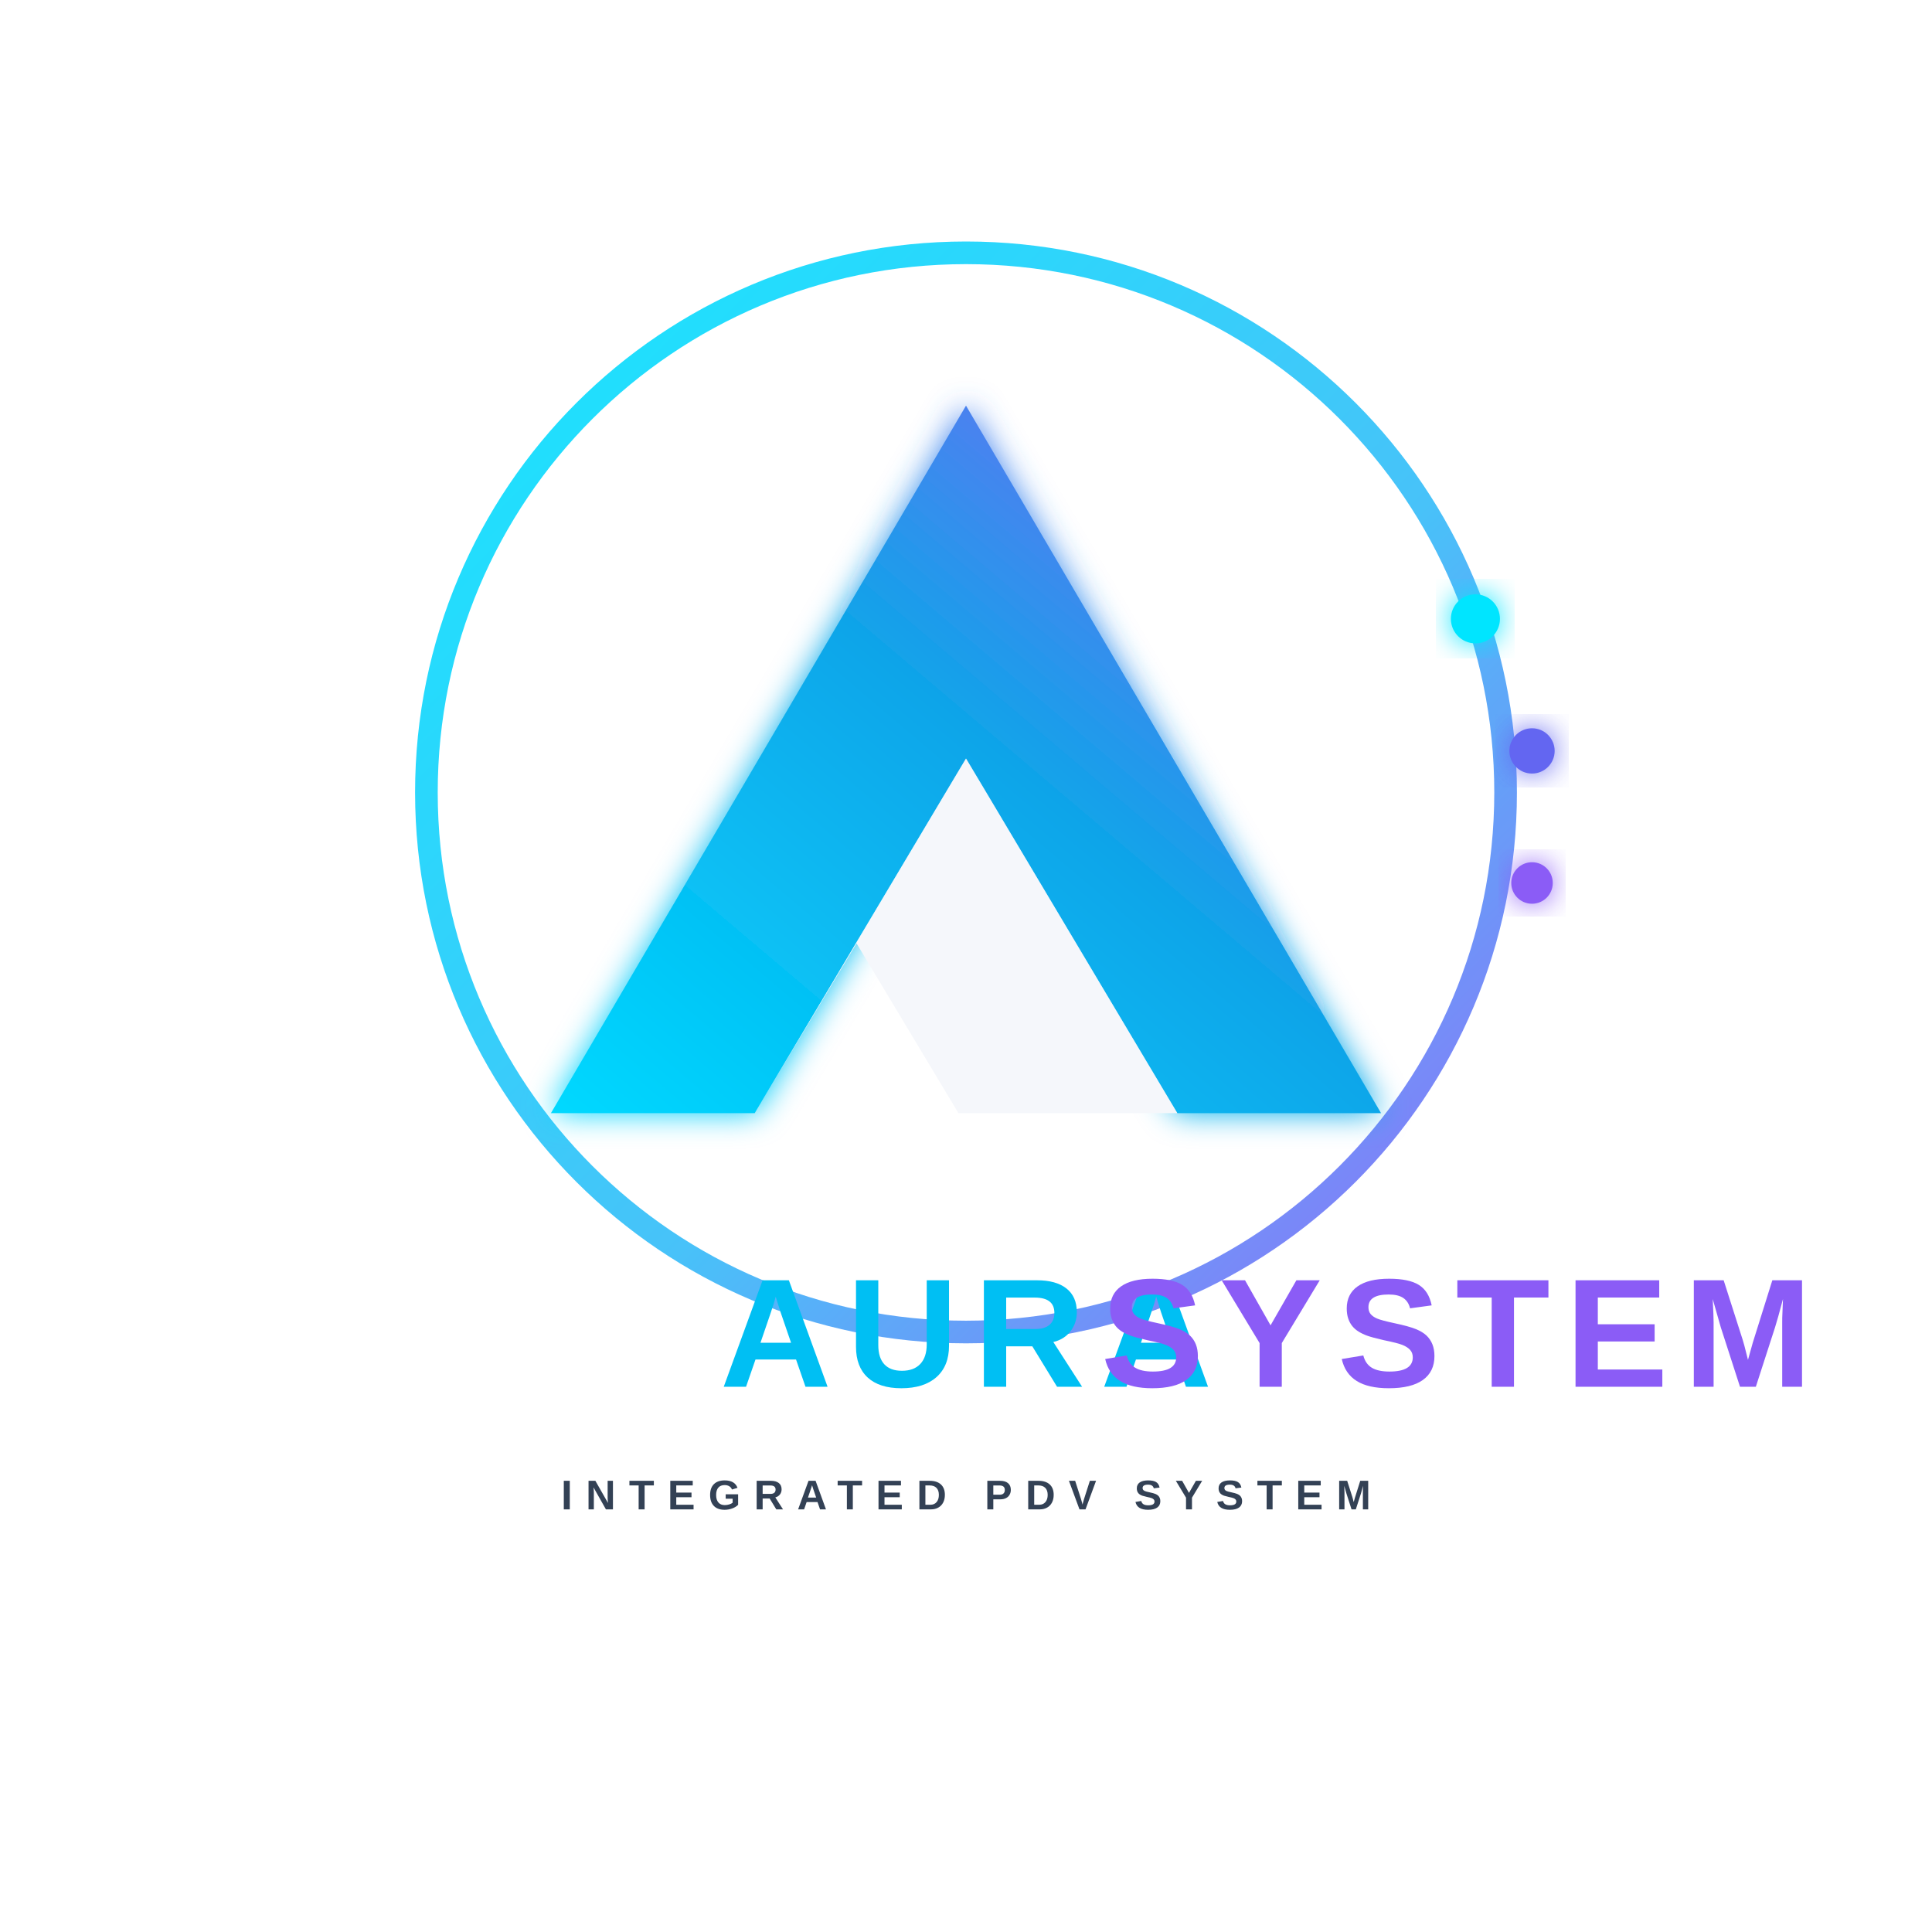
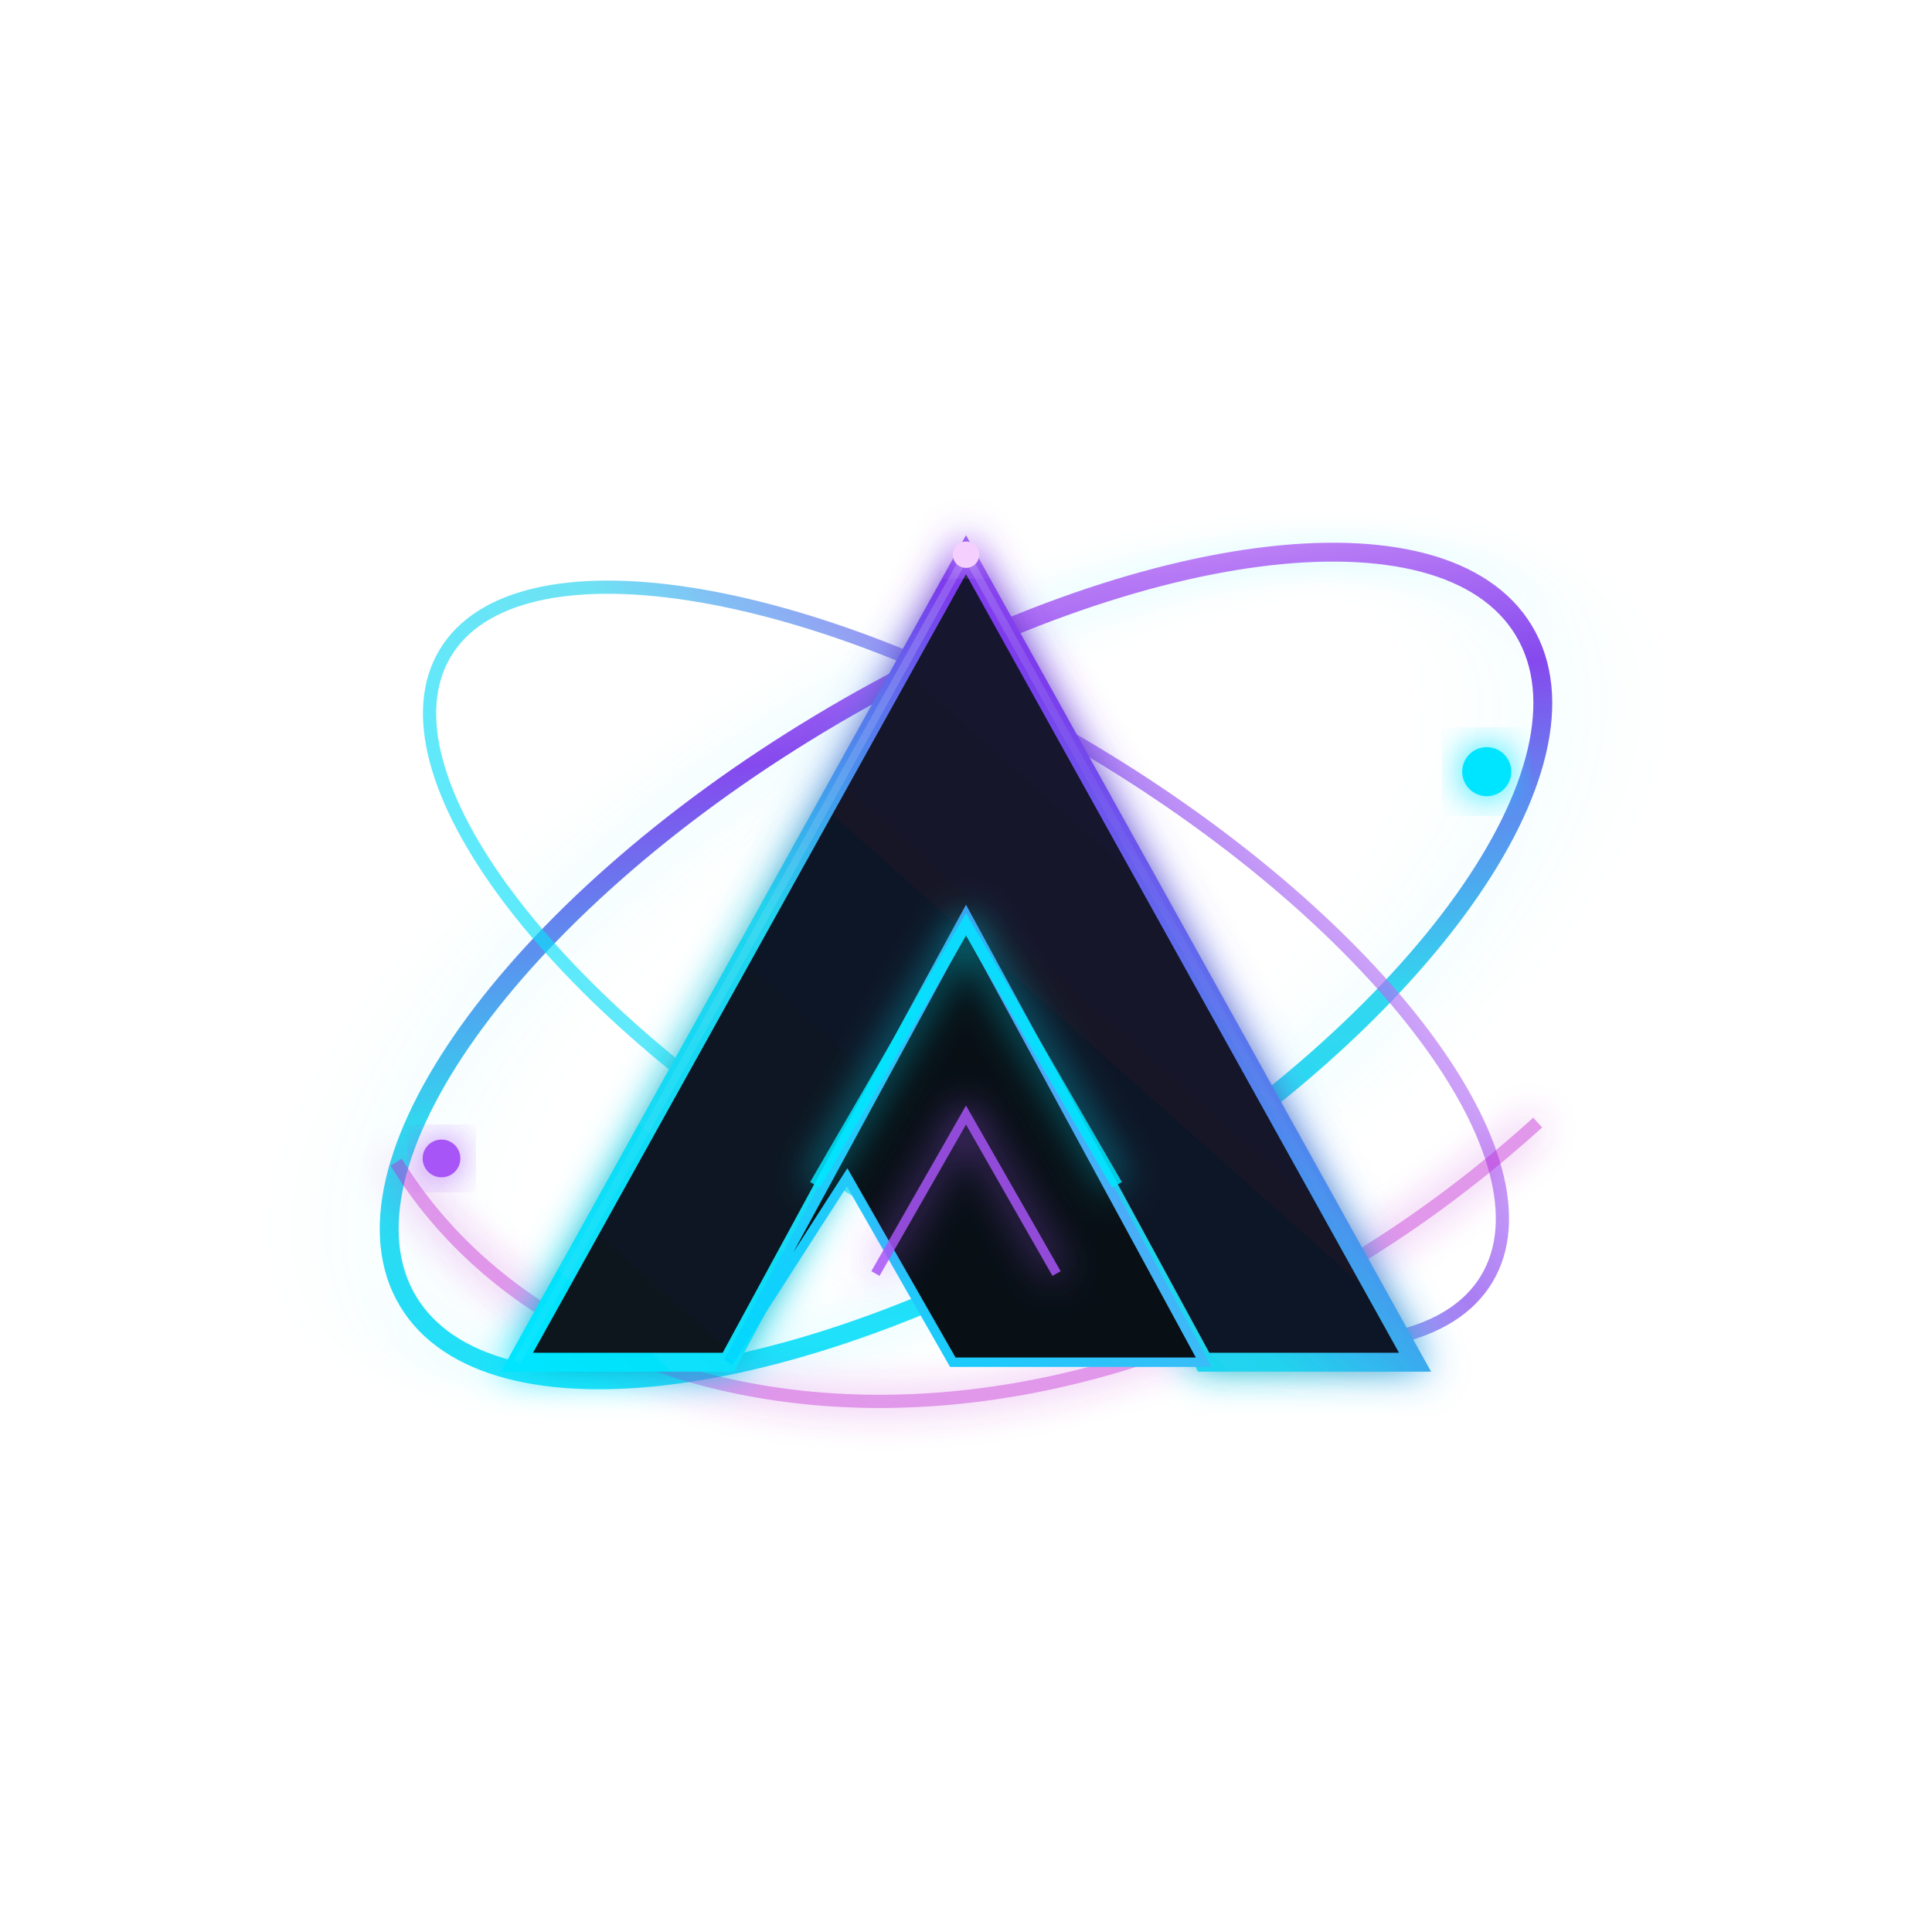
<svg xmlns="http://www.w3.org/2000/svg" viewBox="0 0 1024 1024" role="img" aria-labelledby="title desc">
  <defs>
-     <linearGradient id="orb" x1="0" y1="0" x2="1" y2="1">
+     <linearGradient id="edge" x1="0" y1="1" x2="1" y2="0">
      <stop offset="0" stop-color="#00e5ff" />
-       <stop offset=".58" stop-color="#38bdf8" />
-       <stop offset="1" stop-color="#8b5cf6" />
+       <stop offset=".42" stop-color="#22d3ee" />
+       <stop offset=".72" stop-color="#7c3aed" />
+       <stop offset="1" stop-color="#f0abfc" />
    </linearGradient>
-     <linearGradient id="aura" x1="0" y1="1" x2="1" y2="0">
+     <linearGradient id="face" x1="0" y1="1" x2="1" y2="0">
+       <stop offset="0" stop-color="#07151d" />
+       <stop offset=".5" stop-color="#111827" />
+       <stop offset="1" stop-color="#21153a" />
+     </linearGradient>
+     <linearGradient id="core" x1="0" y1="1" x2="1" y2="0">
      <stop offset="0" stop-color="#00d9ff" />
-       <stop offset=".52" stop-color="#0ea5e9" />
-       <stop offset="1" stop-color="#8b5cf6" />
+       <stop offset=".5" stop-color="#38bdf8" />
+       <stop offset="1" stop-color="#a855f7" />
    </linearGradient>
-     <filter id="glow" x="-30%" y="-30%" width="160%" height="160%">
-       <feGaussianBlur stdDeviation="8" result="b" />
+     <filter id="neon" x="-40%" y="-40%" width="180%" height="180%">
+       <feGaussianBlur stdDeviation="10" result="b" />
      <feMerge>
        <feMergeNode in="b" />
        <feMergeNode in="SourceGraphic" />
      </feMerge>
    </filter>
+     <filter id="soft" x="-50%" y="-50%" width="200%" height="200%">
+       <feGaussianBlur stdDeviation="22" />
+     </filter>
+     <linearGradient id="sheen" x1="0" y1="0" x2="1" y2="1">
+       <stop offset="0" stop-color="#fff" stop-opacity=".34" />
+       <stop offset=".45" stop-color="#fff" stop-opacity=".05" />
+       <stop offset="1" stop-color="#fff" stop-opacity="0" />
+     </linearGradient>
  </defs>
-   <g transform="translate(512 420)">
-     <circle cx="0" cy="0" r="286" fill="none" stroke="url(#orb)" stroke-width="12" opacity=".92" />
-     <circle cx="270" cy="-92" r="13" fill="#00e5ff" filter="url(#glow)" />
-     <circle cx="300" cy="-22" r="12" fill="#6366f1" filter="url(#glow)" />
-     <circle cx="300" cy="48" r="11" fill="#8b5cf6" filter="url(#glow)" />
-     <path d="M-220 170 L0 -205 L220 170 L112 170 L0 -18 L-112 170 Z" fill="url(#aura)" filter="url(#glow)" />
-     <path d="M-112 170 L0 -18 L112 170 L-4 170 L-58 80 L-112 170Z" fill="#f5f7fb" />
-   </g>
-   <g text-anchor="middle" font-family="Arial, Helvetica, sans-serif">
-     <text x="512" y="735" font-size="82" font-weight="900" letter-spacing="8" fill="#00bff3">AURA</text>
-     <text x="512" y="735" dx="260" font-size="82" font-weight="900" letter-spacing="8" fill="#8b5cf6"> SYSTEM</text>
-     <text x="512" y="800" font-size="22" font-weight="700" letter-spacing="7" fill="#334155">INTEGRATED PDV SYSTEM</text>
+   <g transform="translate(512 512)">
+     <ellipse rx="345" ry="150" transform="rotate(-31)" fill="none" stroke="#00e5ff" stroke-width="16" opacity=".12" filter="url(#soft)" />
+     <ellipse rx="345" ry="150" transform="rotate(-31)" fill="none" stroke="url(#edge)" stroke-width="10" opacity=".92" />
+     <ellipse rx="322" ry="132" transform="rotate(31)" fill="none" stroke="url(#edge)" stroke-width="7" opacity=".66" />
+     <path d="M-302 104C-205 262 73 291 303 83" fill="none" stroke="#c026d3" stroke-width="7" opacity=".48" filter="url(#neon)" />
+     <circle cx="276" cy="-103" r="13" fill="#00e5ff" filter="url(#neon)" />
+     <circle cx="-278" cy="102" r="10" fill="#a855f7" filter="url(#neon)" />
+     <path d="M-238 210L0-218L238 210L126 210L0-22L-126 210Z" fill="url(#face)" stroke="url(#edge)" stroke-width="10" filter="url(#neon)" />
+     <path d="M-126 210L0-22L126 210L-7 210L-63 112L-126 210Z" fill="#081016" stroke="url(#core)" stroke-width="5" />
+     <path d="M-238 210L0-218L238 210" fill="none" stroke="url(#sheen)" stroke-width="4" />
+     <path d="M-80 116L0-22L80 116" fill="none" stroke="#00e5ff" stroke-width="6" opacity=".88" filter="url(#neon)" />
+     <path d="M-48 163L0 79L48 163" fill="none" stroke="#a855f7" stroke-width="5" opacity=".86" filter="url(#neon)" />
+     <circle cx="0" cy="-218" r="7" fill="#f5d0fe" filter="url(#neon)" />
  </g>
</svg>
